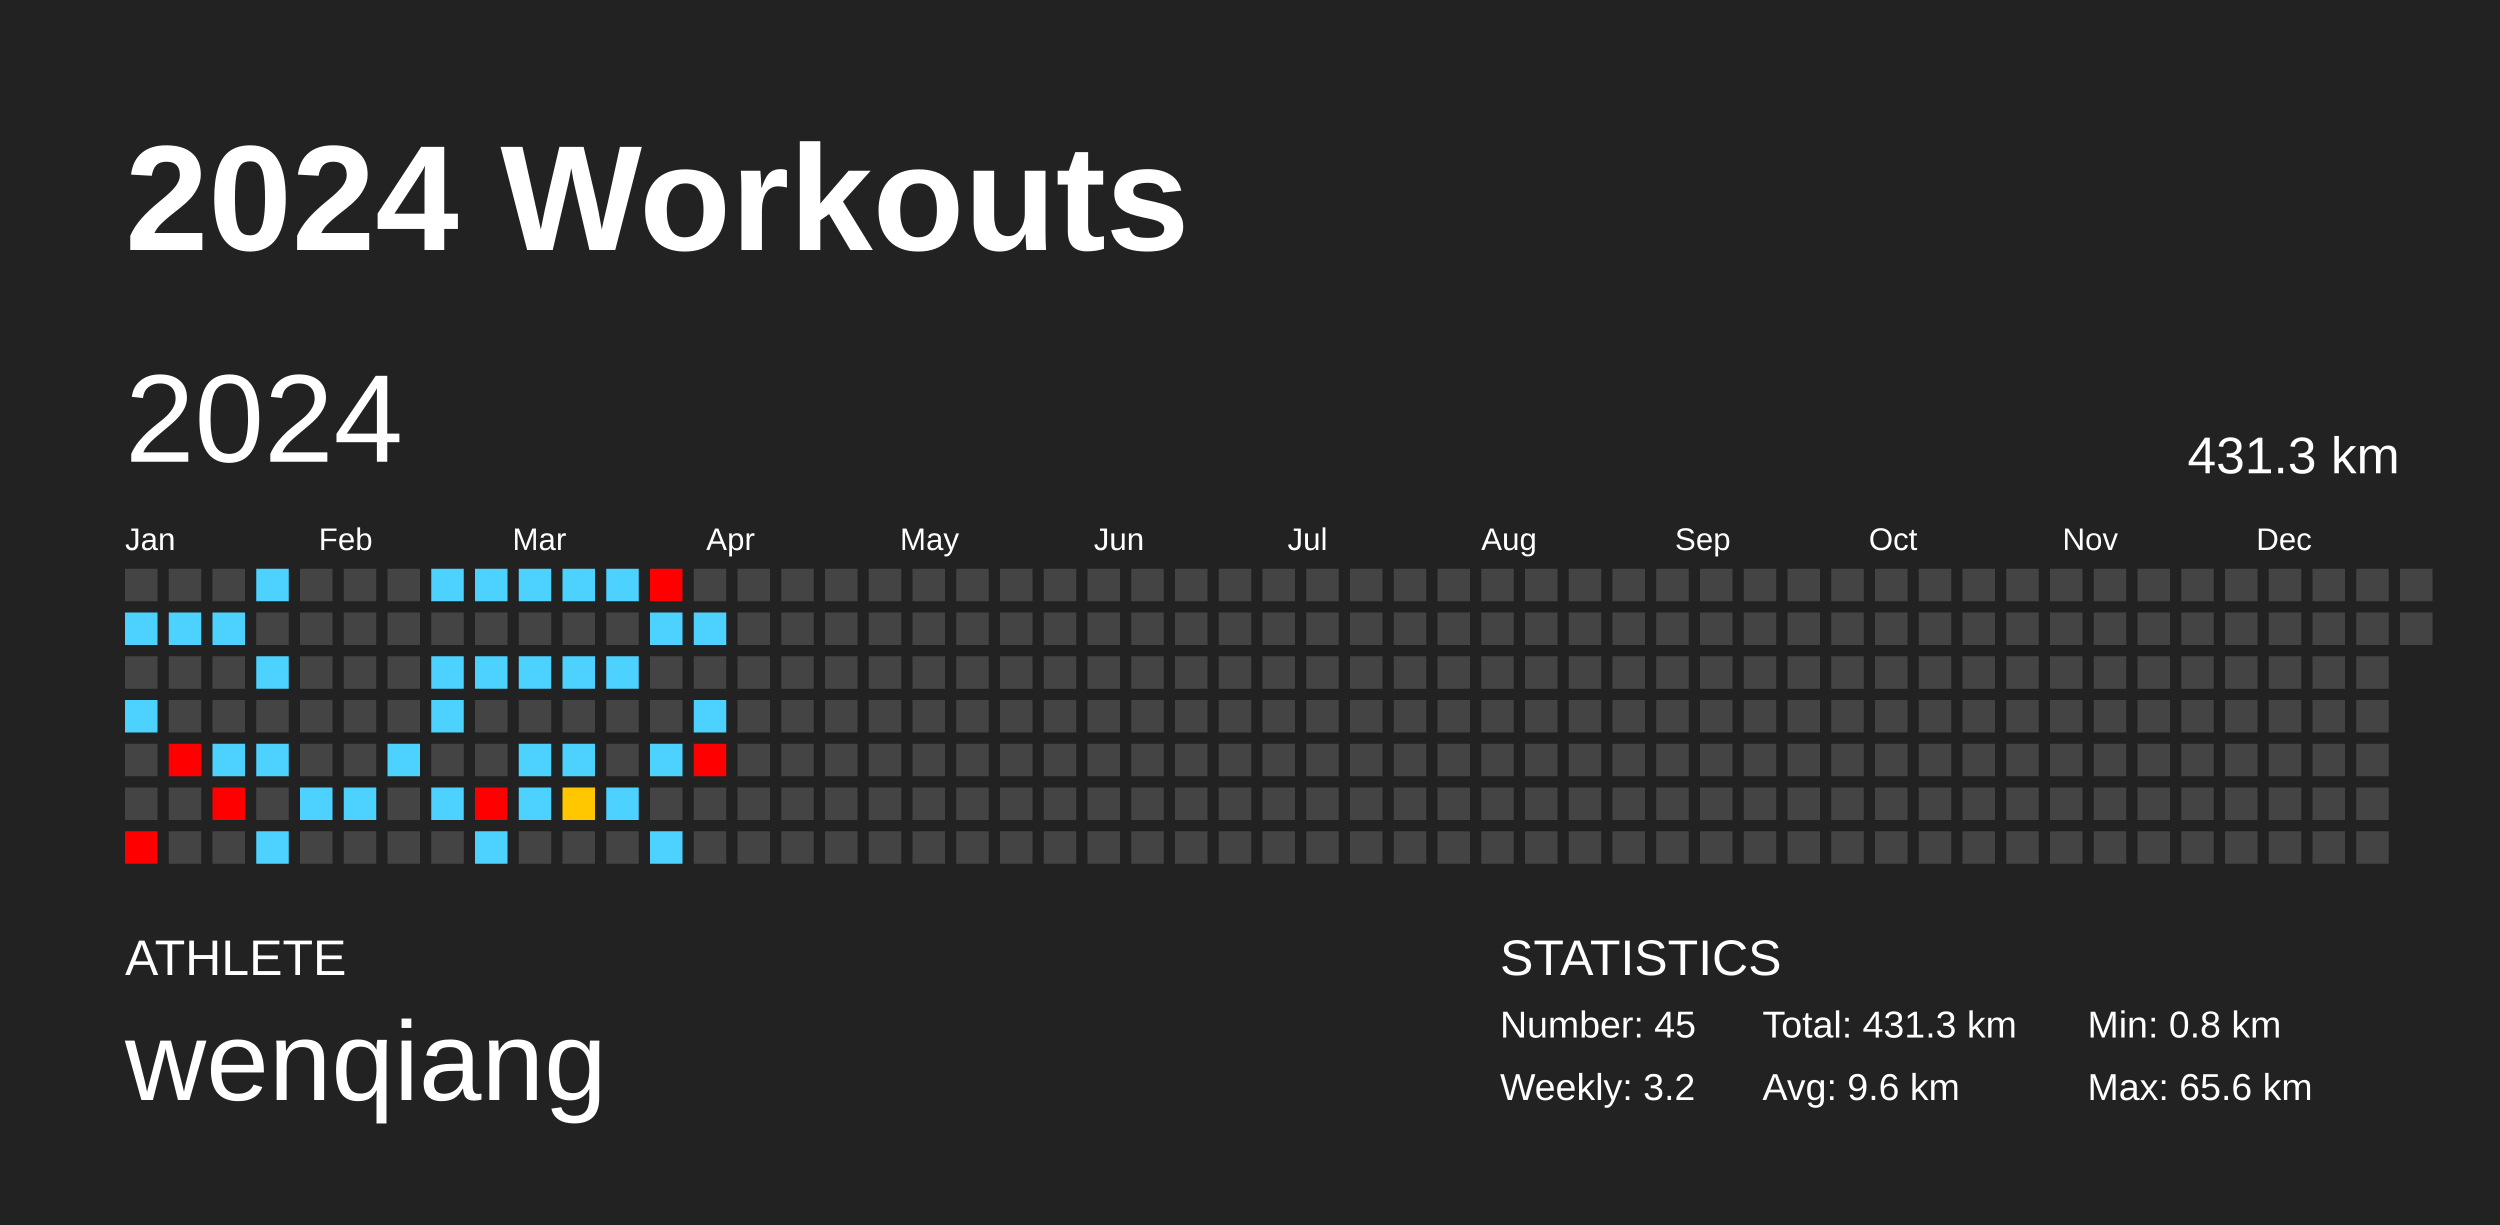
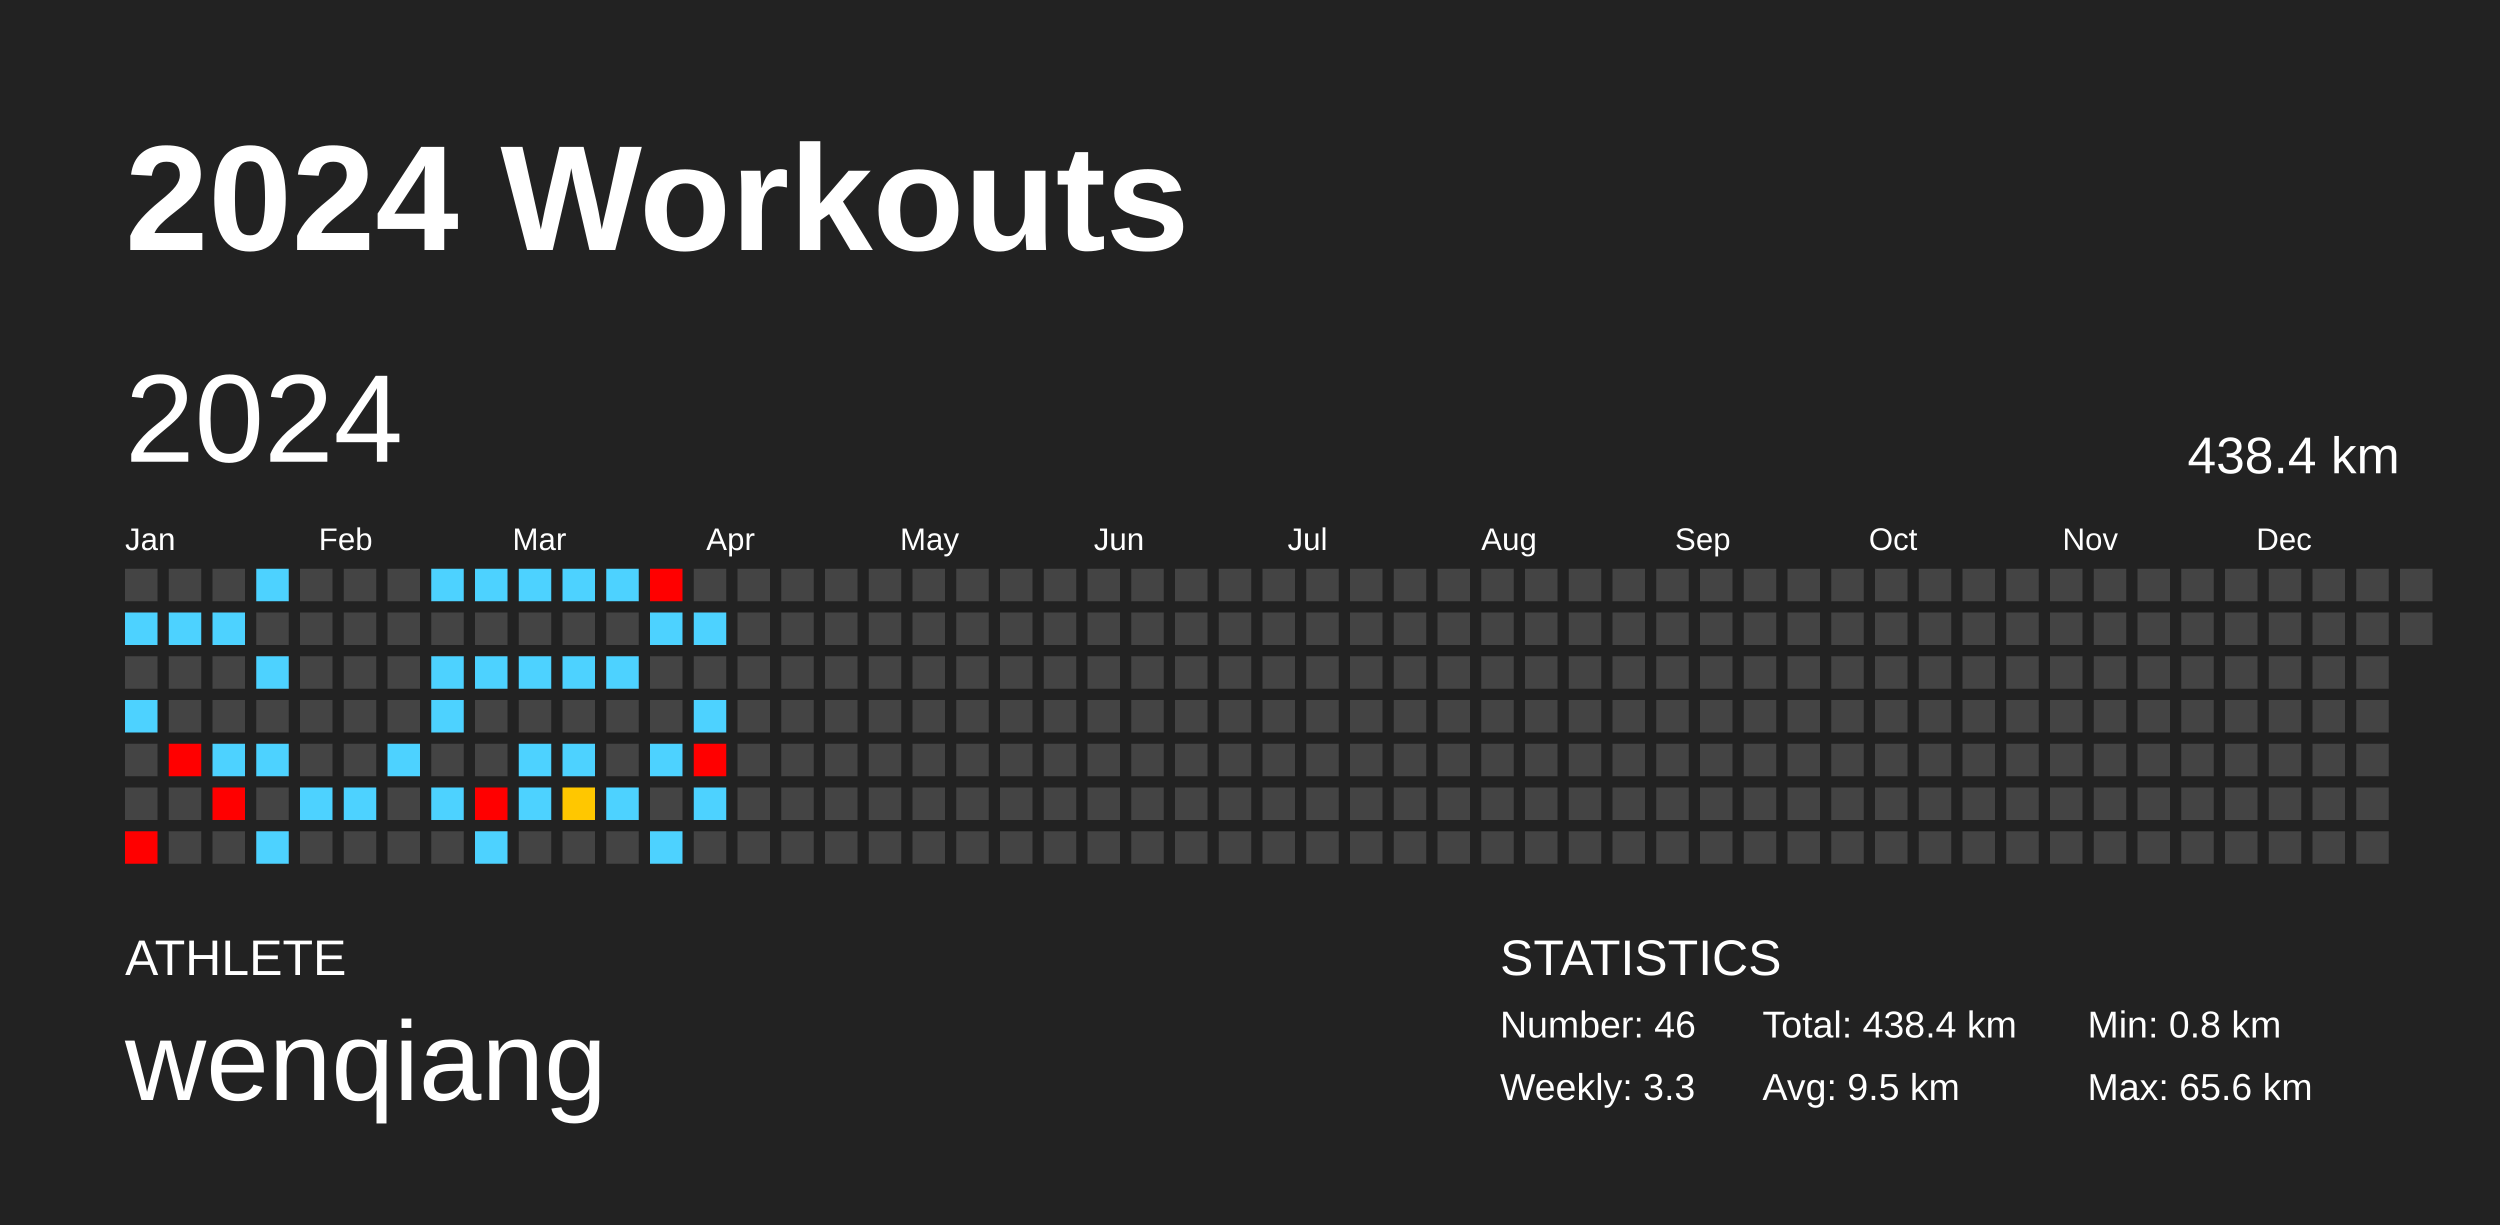
<svg xmlns="http://www.w3.org/2000/svg" baseProfile="full" height="98mm" version="1.1" viewBox="0,0,200,98" width="200mm">
  <defs />
  <rect fill="#222222" height="98" width="200" x="0" y="0" />
  <text fill="#FFFFFF" style="font-size:12px; font-family:Arial; font-weight:bold;" x="10" y="20">2024 Workouts</text>
  <text fill="#FFFFFF" style="font-size:4px; font-family:Arial" x="10" y="78">ATHLETE</text>
  <text fill="#FFFFFF" style="font-size:9px; font-family:Arial" x="10" y="88">wenqiang</text>
  <text fill="#FFFFFF" style="font-size:4px; font-family:Arial" x="120" y="78">STATISTICS</text>
-   <text fill="#FFFFFF" style="font-size:3px; font-family:Arial" x="120" y="83">Number: 45</text>
-   <text fill="#FFFFFF" style="font-size:3px; font-family:Arial" x="120" y="88">Weekly: 3.2</text>
-   <text fill="#FFFFFF" style="font-size:3px; font-family:Arial" x="141" y="83">Total: 431.3 km</text>
-   <text fill="#FFFFFF" style="font-size:3px; font-family:Arial" x="141" y="88">Avg: 9.6 km</text>
+   <text fill="#FFFFFF" style="font-size:3px; font-family:Arial" x="120" y="83">Number: 46</text>
+   <text fill="#FFFFFF" style="font-size:3px; font-family:Arial" x="120" y="88">Weekly: 3.3</text>
+   <text fill="#FFFFFF" style="font-size:3px; font-family:Arial" x="141" y="83">Total: 438.4 km</text>
+   <text fill="#FFFFFF" style="font-size:3px; font-family:Arial" x="141" y="88">Avg: 9.5 km</text>
  <text fill="#FFFFFF" style="font-size:3px; font-family:Arial" x="167" y="83">Min: 0.8 km</text>
  <text fill="#FFFFFF" style="font-size:3px; font-family:Arial" x="167" y="88">Max: 65.6 km</text>
  <text dominant-baseline="hanging" fill="#FFFFFF" style="font-size:10.0px; font-family:Arial;" x="10" y="30">2024</text>
-   <text dominant-baseline="hanging" fill="#FFFFFF" style="font-size:4.125px; font-family:Arial;" x="175" y="35">431.3 km</text>
+   <text dominant-baseline="hanging" fill="#FFFFFF" style="font-size:4.125px; font-family:Arial;" x="175" y="35">438.4 km</text>
  <text fill="#FFFFFF" style="font-size:2.5px; font-family:Arial" x="10.0" y="44">Jan</text>
  <text fill="#FFFFFF" style="font-size:2.5px; font-family:Arial" x="25.5" y="44">Feb</text>
  <text fill="#FFFFFF" style="font-size:2.5px; font-family:Arial" x="41.0" y="44">Mar</text>
  <text fill="#FFFFFF" style="font-size:2.5px; font-family:Arial" x="56.5" y="44">Apr</text>
  <text fill="#FFFFFF" style="font-size:2.5px; font-family:Arial" x="72.0" y="44">May</text>
  <text fill="#FFFFFF" style="font-size:2.5px; font-family:Arial" x="87.5" y="44">Jun</text>
  <text fill="#FFFFFF" style="font-size:2.5px; font-family:Arial" x="103.0" y="44">Jul</text>
  <text fill="#FFFFFF" style="font-size:2.5px; font-family:Arial" x="118.5" y="44">Aug</text>
  <text fill="#FFFFFF" style="font-size:2.5px; font-family:Arial" x="134.0" y="44">Sep</text>
  <text fill="#FFFFFF" style="font-size:2.5px; font-family:Arial" x="149.5" y="44">Oct</text>
  <text fill="#FFFFFF" style="font-size:2.5px; font-family:Arial" x="165.0" y="44">Nov</text>
  <text fill="#FFFFFF" style="font-size:2.5px; font-family:Arial" x="180.5" y="44">Dec</text>
  <rect fill="#444444" height="2.6" width="2.6" x="10.0" y="45.5" />
  <rect fill="#4dd2ff" height="2.6" width="2.6" x="10.0" y="49.0" />
  <rect fill="#444444" height="2.6" width="2.6" x="10.0" y="52.5" />
  <rect fill="#4dd2ff" height="2.6" width="2.6" x="10.0" y="56.0" />
  <rect fill="#444444" height="2.6" width="2.6" x="10.0" y="59.5" />
  <rect fill="#444444" height="2.6" width="2.6" x="10.0" y="63.0" />
  <rect fill="red" height="2.6" width="2.6" x="10.0" y="66.5" />
  <rect fill="#444444" height="2.6" width="2.6" x="13.5" y="45.5" />
  <rect fill="#4dd2ff" height="2.6" width="2.6" x="13.5" y="49.0" />
  <rect fill="#444444" height="2.6" width="2.6" x="13.5" y="52.5" />
  <rect fill="#444444" height="2.6" width="2.6" x="13.5" y="56.0" />
  <rect fill="red" height="2.6" width="2.6" x="13.5" y="59.5" />
  <rect fill="#444444" height="2.6" width="2.6" x="13.5" y="63.0" />
  <rect fill="#444444" height="2.6" width="2.6" x="13.5" y="66.5" />
  <rect fill="#444444" height="2.6" width="2.6" x="17.0" y="45.5" />
  <rect fill="#4dd2ff" height="2.6" width="2.6" x="17.0" y="49.0" />
  <rect fill="#444444" height="2.6" width="2.6" x="17.0" y="52.5" />
  <rect fill="#444444" height="2.6" width="2.6" x="17.0" y="56.0" />
  <rect fill="#4dd2ff" height="2.6" width="2.6" x="17.0" y="59.5" />
  <rect fill="red" height="2.6" width="2.6" x="17.0" y="63.0" />
  <rect fill="#444444" height="2.6" width="2.6" x="17.0" y="66.5" />
  <rect fill="#4dd2ff" height="2.6" width="2.6" x="20.5" y="45.5" />
  <rect fill="#444444" height="2.6" width="2.6" x="20.5" y="49.0" />
  <rect fill="#4dd2ff" height="2.6" width="2.6" x="20.5" y="52.5" />
  <rect fill="#444444" height="2.6" width="2.6" x="20.5" y="56.0" />
  <rect fill="#4dd2ff" height="2.6" width="2.6" x="20.5" y="59.5" />
  <rect fill="#444444" height="2.6" width="2.6" x="20.5" y="63.0" />
  <rect fill="#4dd2ff" height="2.6" width="2.6" x="20.5" y="66.5" />
  <rect fill="#444444" height="2.6" width="2.6" x="24.0" y="45.5" />
  <rect fill="#444444" height="2.6" width="2.6" x="24.0" y="49.0" />
  <rect fill="#444444" height="2.6" width="2.6" x="24.0" y="52.5" />
  <rect fill="#444444" height="2.6" width="2.6" x="24.0" y="56.0" />
  <rect fill="#444444" height="2.6" width="2.6" x="24.0" y="59.5" />
  <rect fill="#4dd2ff" height="2.6" width="2.6" x="24.0" y="63.0" />
  <rect fill="#444444" height="2.6" width="2.6" x="24.0" y="66.5" />
  <rect fill="#444444" height="2.6" width="2.6" x="27.5" y="45.5" />
  <rect fill="#444444" height="2.6" width="2.6" x="27.5" y="49.0" />
  <rect fill="#444444" height="2.6" width="2.6" x="27.5" y="52.5" />
  <rect fill="#444444" height="2.6" width="2.6" x="27.5" y="56.0" />
  <rect fill="#444444" height="2.6" width="2.6" x="27.5" y="59.5" />
  <rect fill="#4dd2ff" height="2.6" width="2.6" x="27.5" y="63.0" />
  <rect fill="#444444" height="2.6" width="2.6" x="27.5" y="66.5" />
  <rect fill="#444444" height="2.6" width="2.6" x="31.0" y="45.5" />
  <rect fill="#444444" height="2.6" width="2.6" x="31.0" y="49.0" />
  <rect fill="#444444" height="2.6" width="2.6" x="31.0" y="52.5" />
  <rect fill="#444444" height="2.6" width="2.6" x="31.0" y="56.0" />
  <rect fill="#4dd2ff" height="2.6" width="2.6" x="31.0" y="59.5" />
  <rect fill="#444444" height="2.6" width="2.6" x="31.0" y="63.0" />
  <rect fill="#444444" height="2.6" width="2.6" x="31.0" y="66.5" />
  <rect fill="#4dd2ff" height="2.6" width="2.6" x="34.5" y="45.5" />
  <rect fill="#444444" height="2.6" width="2.6" x="34.5" y="49.0" />
  <rect fill="#4dd2ff" height="2.6" width="2.6" x="34.5" y="52.5" />
  <rect fill="#4dd2ff" height="2.6" width="2.6" x="34.5" y="56.0" />
  <rect fill="#444444" height="2.6" width="2.6" x="34.5" y="59.5" />
  <rect fill="#4dd2ff" height="2.6" width="2.6" x="34.5" y="63.0" />
  <rect fill="#444444" height="2.6" width="2.6" x="34.5" y="66.5" />
  <rect fill="#4dd2ff" height="2.6" width="2.6" x="38.0" y="45.5" />
  <rect fill="#444444" height="2.6" width="2.6" x="38.0" y="49.0" />
  <rect fill="#4dd2ff" height="2.6" width="2.6" x="38.0" y="52.5" />
  <rect fill="#444444" height="2.6" width="2.6" x="38.0" y="56.0" />
  <rect fill="#444444" height="2.6" width="2.6" x="38.0" y="59.5" />
  <rect fill="red" height="2.6" width="2.6" x="38.0" y="63.0" />
  <rect fill="#4dd2ff" height="2.6" width="2.6" x="38.0" y="66.5" />
  <rect fill="#4dd2ff" height="2.6" width="2.6" x="41.5" y="45.5" />
  <rect fill="#444444" height="2.6" width="2.6" x="41.5" y="49.0" />
  <rect fill="#4dd2ff" height="2.6" width="2.6" x="41.5" y="52.5" />
  <rect fill="#444444" height="2.6" width="2.6" x="41.5" y="56.0" />
  <rect fill="#4dd2ff" height="2.6" width="2.6" x="41.5" y="59.5" />
  <rect fill="#4dd2ff" height="2.6" width="2.6" x="41.5" y="63.0" />
  <rect fill="#444444" height="2.6" width="2.6" x="41.5" y="66.5" />
  <rect fill="#4dd2ff" height="2.6" width="2.6" x="45.0" y="45.5" />
  <rect fill="#444444" height="2.6" width="2.6" x="45.0" y="49.0" />
  <rect fill="#4dd2ff" height="2.6" width="2.6" x="45.0" y="52.5" />
  <rect fill="#444444" height="2.6" width="2.6" x="45.0" y="56.0" />
  <rect fill="#4dd2ff" height="2.6" width="2.6" x="45.0" y="59.5" />
  <rect fill="#ffc700" height="2.6" width="2.6" x="45.0" y="63.0" />
  <rect fill="#444444" height="2.6" width="2.6" x="45.0" y="66.5" />
  <rect fill="#4dd2ff" height="2.6" width="2.6" x="48.5" y="45.5" />
  <rect fill="#444444" height="2.6" width="2.6" x="48.5" y="49.0" />
  <rect fill="#4dd2ff" height="2.6" width="2.6" x="48.5" y="52.5" />
  <rect fill="#444444" height="2.6" width="2.6" x="48.5" y="56.0" />
  <rect fill="#444444" height="2.6" width="2.6" x="48.5" y="59.5" />
  <rect fill="#4dd2ff" height="2.6" width="2.6" x="48.5" y="63.0" />
  <rect fill="#444444" height="2.6" width="2.6" x="48.5" y="66.5" />
  <rect fill="red" height="2.6" width="2.6" x="52.0" y="45.5" />
  <rect fill="#4dd2ff" height="2.6" width="2.6" x="52.0" y="49.0" />
  <rect fill="#444444" height="2.6" width="2.6" x="52.0" y="52.5" />
  <rect fill="#444444" height="2.6" width="2.6" x="52.0" y="56.0" />
  <rect fill="#4dd2ff" height="2.6" width="2.6" x="52.0" y="59.5" />
  <rect fill="#444444" height="2.6" width="2.6" x="52.0" y="63.0" />
  <rect fill="#4dd2ff" height="2.6" width="2.6" x="52.0" y="66.5" />
  <rect fill="#444444" height="2.6" width="2.6" x="55.5" y="45.5" />
  <rect fill="#4dd2ff" height="2.6" width="2.6" x="55.5" y="49.0" />
  <rect fill="#444444" height="2.6" width="2.6" x="55.5" y="52.5" />
  <rect fill="#4dd2ff" height="2.6" width="2.6" x="55.5" y="56.0" />
  <rect fill="red" height="2.6" width="2.6" x="55.5" y="59.5" />
-   <rect fill="#444444" height="2.6" width="2.6" x="55.5" y="63.0" />
+   <rect fill="#4dd2ff" height="2.6" width="2.6" x="55.5" y="63.0" />
  <rect fill="#444444" height="2.6" width="2.6" x="55.5" y="66.5" />
  <rect fill="#444444" height="2.6" width="2.6" x="59.0" y="45.5" />
  <rect fill="#444444" height="2.6" width="2.6" x="59.0" y="49.0" />
  <rect fill="#444444" height="2.6" width="2.6" x="59.0" y="52.5" />
  <rect fill="#444444" height="2.6" width="2.6" x="59.0" y="56.0" />
  <rect fill="#444444" height="2.6" width="2.6" x="59.0" y="59.5" />
  <rect fill="#444444" height="2.6" width="2.6" x="59.0" y="63.0" />
  <rect fill="#444444" height="2.6" width="2.6" x="59.0" y="66.5" />
  <rect fill="#444444" height="2.6" width="2.6" x="62.5" y="45.5" />
  <rect fill="#444444" height="2.6" width="2.6" x="62.5" y="49.0" />
  <rect fill="#444444" height="2.6" width="2.6" x="62.5" y="52.5" />
  <rect fill="#444444" height="2.6" width="2.6" x="62.5" y="56.0" />
  <rect fill="#444444" height="2.6" width="2.6" x="62.5" y="59.5" />
  <rect fill="#444444" height="2.6" width="2.6" x="62.5" y="63.0" />
  <rect fill="#444444" height="2.6" width="2.6" x="62.5" y="66.5" />
  <rect fill="#444444" height="2.6" width="2.6" x="66.0" y="45.5" />
  <rect fill="#444444" height="2.6" width="2.6" x="66.0" y="49.0" />
  <rect fill="#444444" height="2.6" width="2.6" x="66.0" y="52.5" />
  <rect fill="#444444" height="2.6" width="2.6" x="66.0" y="56.0" />
  <rect fill="#444444" height="2.6" width="2.6" x="66.0" y="59.5" />
  <rect fill="#444444" height="2.6" width="2.6" x="66.0" y="63.0" />
  <rect fill="#444444" height="2.6" width="2.6" x="66.0" y="66.5" />
  <rect fill="#444444" height="2.6" width="2.6" x="69.5" y="45.5" />
  <rect fill="#444444" height="2.6" width="2.6" x="69.5" y="49.0" />
  <rect fill="#444444" height="2.6" width="2.6" x="69.5" y="52.5" />
  <rect fill="#444444" height="2.6" width="2.6" x="69.5" y="56.0" />
  <rect fill="#444444" height="2.6" width="2.6" x="69.5" y="59.5" />
  <rect fill="#444444" height="2.6" width="2.6" x="69.5" y="63.0" />
  <rect fill="#444444" height="2.6" width="2.6" x="69.5" y="66.5" />
  <rect fill="#444444" height="2.6" width="2.6" x="73.0" y="45.5" />
  <rect fill="#444444" height="2.6" width="2.6" x="73.0" y="49.0" />
  <rect fill="#444444" height="2.6" width="2.6" x="73.0" y="52.5" />
  <rect fill="#444444" height="2.6" width="2.6" x="73.0" y="56.0" />
  <rect fill="#444444" height="2.6" width="2.6" x="73.0" y="59.5" />
  <rect fill="#444444" height="2.6" width="2.6" x="73.0" y="63.0" />
  <rect fill="#444444" height="2.6" width="2.6" x="73.0" y="66.5" />
  <rect fill="#444444" height="2.6" width="2.6" x="76.5" y="45.5" />
  <rect fill="#444444" height="2.6" width="2.6" x="76.5" y="49.0" />
  <rect fill="#444444" height="2.6" width="2.6" x="76.5" y="52.5" />
  <rect fill="#444444" height="2.6" width="2.6" x="76.5" y="56.0" />
  <rect fill="#444444" height="2.6" width="2.6" x="76.5" y="59.5" />
  <rect fill="#444444" height="2.6" width="2.6" x="76.5" y="63.0" />
  <rect fill="#444444" height="2.6" width="2.6" x="76.5" y="66.5" />
  <rect fill="#444444" height="2.6" width="2.6" x="80.0" y="45.5" />
  <rect fill="#444444" height="2.6" width="2.6" x="80.0" y="49.0" />
  <rect fill="#444444" height="2.6" width="2.6" x="80.0" y="52.5" />
  <rect fill="#444444" height="2.6" width="2.6" x="80.0" y="56.0" />
  <rect fill="#444444" height="2.6" width="2.6" x="80.0" y="59.5" />
  <rect fill="#444444" height="2.6" width="2.6" x="80.0" y="63.0" />
  <rect fill="#444444" height="2.6" width="2.6" x="80.0" y="66.5" />
  <rect fill="#444444" height="2.6" width="2.6" x="83.5" y="45.5" />
  <rect fill="#444444" height="2.6" width="2.6" x="83.5" y="49.0" />
  <rect fill="#444444" height="2.6" width="2.6" x="83.5" y="52.5" />
  <rect fill="#444444" height="2.6" width="2.6" x="83.5" y="56.0" />
  <rect fill="#444444" height="2.6" width="2.6" x="83.5" y="59.5" />
  <rect fill="#444444" height="2.6" width="2.6" x="83.5" y="63.0" />
  <rect fill="#444444" height="2.6" width="2.6" x="83.5" y="66.5" />
  <rect fill="#444444" height="2.6" width="2.6" x="87.0" y="45.5" />
  <rect fill="#444444" height="2.6" width="2.6" x="87.0" y="49.0" />
  <rect fill="#444444" height="2.6" width="2.6" x="87.0" y="52.5" />
  <rect fill="#444444" height="2.6" width="2.6" x="87.0" y="56.0" />
  <rect fill="#444444" height="2.6" width="2.6" x="87.0" y="59.5" />
  <rect fill="#444444" height="2.6" width="2.6" x="87.0" y="63.0" />
  <rect fill="#444444" height="2.6" width="2.6" x="87.0" y="66.5" />
  <rect fill="#444444" height="2.6" width="2.6" x="90.5" y="45.5" />
  <rect fill="#444444" height="2.6" width="2.6" x="90.5" y="49.0" />
  <rect fill="#444444" height="2.6" width="2.6" x="90.5" y="52.5" />
  <rect fill="#444444" height="2.6" width="2.6" x="90.5" y="56.0" />
  <rect fill="#444444" height="2.6" width="2.6" x="90.5" y="59.5" />
  <rect fill="#444444" height="2.6" width="2.6" x="90.5" y="63.0" />
  <rect fill="#444444" height="2.6" width="2.6" x="90.5" y="66.5" />
  <rect fill="#444444" height="2.6" width="2.6" x="94.0" y="45.5" />
  <rect fill="#444444" height="2.6" width="2.6" x="94.0" y="49.0" />
  <rect fill="#444444" height="2.6" width="2.6" x="94.0" y="52.5" />
  <rect fill="#444444" height="2.6" width="2.6" x="94.0" y="56.0" />
  <rect fill="#444444" height="2.6" width="2.6" x="94.0" y="59.5" />
  <rect fill="#444444" height="2.6" width="2.6" x="94.0" y="63.0" />
  <rect fill="#444444" height="2.6" width="2.6" x="94.0" y="66.5" />
  <rect fill="#444444" height="2.6" width="2.6" x="97.5" y="45.5" />
  <rect fill="#444444" height="2.6" width="2.6" x="97.5" y="49.0" />
  <rect fill="#444444" height="2.6" width="2.6" x="97.5" y="52.5" />
  <rect fill="#444444" height="2.6" width="2.6" x="97.5" y="56.0" />
  <rect fill="#444444" height="2.6" width="2.6" x="97.5" y="59.5" />
  <rect fill="#444444" height="2.6" width="2.6" x="97.5" y="63.0" />
  <rect fill="#444444" height="2.6" width="2.6" x="97.5" y="66.5" />
  <rect fill="#444444" height="2.6" width="2.6" x="101.0" y="45.5" />
  <rect fill="#444444" height="2.6" width="2.6" x="101.0" y="49.0" />
  <rect fill="#444444" height="2.6" width="2.6" x="101.0" y="52.5" />
  <rect fill="#444444" height="2.6" width="2.6" x="101.0" y="56.0" />
  <rect fill="#444444" height="2.6" width="2.6" x="101.0" y="59.5" />
  <rect fill="#444444" height="2.6" width="2.6" x="101.0" y="63.0" />
  <rect fill="#444444" height="2.6" width="2.6" x="101.0" y="66.5" />
  <rect fill="#444444" height="2.6" width="2.6" x="104.5" y="45.5" />
  <rect fill="#444444" height="2.6" width="2.6" x="104.5" y="49.0" />
  <rect fill="#444444" height="2.6" width="2.6" x="104.5" y="52.5" />
  <rect fill="#444444" height="2.6" width="2.6" x="104.5" y="56.0" />
  <rect fill="#444444" height="2.6" width="2.6" x="104.5" y="59.5" />
  <rect fill="#444444" height="2.6" width="2.6" x="104.5" y="63.0" />
  <rect fill="#444444" height="2.6" width="2.6" x="104.5" y="66.5" />
  <rect fill="#444444" height="2.6" width="2.6" x="108.0" y="45.5" />
  <rect fill="#444444" height="2.6" width="2.6" x="108.0" y="49.0" />
  <rect fill="#444444" height="2.6" width="2.6" x="108.0" y="52.5" />
  <rect fill="#444444" height="2.6" width="2.6" x="108.0" y="56.0" />
  <rect fill="#444444" height="2.6" width="2.6" x="108.0" y="59.5" />
  <rect fill="#444444" height="2.6" width="2.6" x="108.0" y="63.0" />
  <rect fill="#444444" height="2.6" width="2.6" x="108.0" y="66.5" />
  <rect fill="#444444" height="2.6" width="2.6" x="111.5" y="45.5" />
  <rect fill="#444444" height="2.6" width="2.6" x="111.5" y="49.0" />
  <rect fill="#444444" height="2.6" width="2.6" x="111.5" y="52.5" />
  <rect fill="#444444" height="2.6" width="2.6" x="111.5" y="56.0" />
  <rect fill="#444444" height="2.6" width="2.6" x="111.5" y="59.5" />
  <rect fill="#444444" height="2.6" width="2.6" x="111.5" y="63.0" />
  <rect fill="#444444" height="2.6" width="2.6" x="111.5" y="66.5" />
  <rect fill="#444444" height="2.6" width="2.6" x="115.0" y="45.5" />
  <rect fill="#444444" height="2.6" width="2.6" x="115.0" y="49.0" />
  <rect fill="#444444" height="2.6" width="2.6" x="115.0" y="52.5" />
  <rect fill="#444444" height="2.6" width="2.6" x="115.0" y="56.0" />
  <rect fill="#444444" height="2.6" width="2.6" x="115.0" y="59.5" />
  <rect fill="#444444" height="2.6" width="2.6" x="115.0" y="63.0" />
  <rect fill="#444444" height="2.6" width="2.6" x="115.0" y="66.5" />
  <rect fill="#444444" height="2.6" width="2.6" x="118.5" y="45.5" />
  <rect fill="#444444" height="2.6" width="2.6" x="118.5" y="49.0" />
  <rect fill="#444444" height="2.6" width="2.6" x="118.5" y="52.5" />
  <rect fill="#444444" height="2.6" width="2.6" x="118.5" y="56.0" />
  <rect fill="#444444" height="2.6" width="2.6" x="118.5" y="59.5" />
  <rect fill="#444444" height="2.6" width="2.6" x="118.5" y="63.0" />
  <rect fill="#444444" height="2.6" width="2.6" x="118.5" y="66.5" />
  <rect fill="#444444" height="2.6" width="2.6" x="122.0" y="45.5" />
  <rect fill="#444444" height="2.6" width="2.6" x="122.0" y="49.0" />
  <rect fill="#444444" height="2.6" width="2.6" x="122.0" y="52.5" />
  <rect fill="#444444" height="2.6" width="2.6" x="122.0" y="56.0" />
  <rect fill="#444444" height="2.6" width="2.6" x="122.0" y="59.5" />
  <rect fill="#444444" height="2.6" width="2.6" x="122.0" y="63.0" />
  <rect fill="#444444" height="2.6" width="2.6" x="122.0" y="66.5" />
  <rect fill="#444444" height="2.6" width="2.6" x="125.5" y="45.5" />
  <rect fill="#444444" height="2.6" width="2.6" x="125.5" y="49.0" />
  <rect fill="#444444" height="2.6" width="2.6" x="125.5" y="52.5" />
  <rect fill="#444444" height="2.6" width="2.6" x="125.5" y="56.0" />
  <rect fill="#444444" height="2.6" width="2.6" x="125.5" y="59.5" />
  <rect fill="#444444" height="2.6" width="2.6" x="125.5" y="63.0" />
  <rect fill="#444444" height="2.6" width="2.6" x="125.5" y="66.5" />
  <rect fill="#444444" height="2.6" width="2.6" x="129.0" y="45.5" />
  <rect fill="#444444" height="2.6" width="2.6" x="129.0" y="49.0" />
  <rect fill="#444444" height="2.6" width="2.6" x="129.0" y="52.5" />
  <rect fill="#444444" height="2.6" width="2.6" x="129.0" y="56.0" />
  <rect fill="#444444" height="2.6" width="2.6" x="129.0" y="59.5" />
  <rect fill="#444444" height="2.6" width="2.6" x="129.0" y="63.0" />
  <rect fill="#444444" height="2.6" width="2.6" x="129.0" y="66.5" />
  <rect fill="#444444" height="2.6" width="2.6" x="132.5" y="45.5" />
  <rect fill="#444444" height="2.6" width="2.6" x="132.5" y="49.0" />
  <rect fill="#444444" height="2.6" width="2.6" x="132.5" y="52.5" />
  <rect fill="#444444" height="2.6" width="2.6" x="132.5" y="56.0" />
  <rect fill="#444444" height="2.6" width="2.6" x="132.5" y="59.5" />
  <rect fill="#444444" height="2.6" width="2.6" x="132.5" y="63.0" />
  <rect fill="#444444" height="2.6" width="2.6" x="132.5" y="66.5" />
  <rect fill="#444444" height="2.6" width="2.6" x="136.0" y="45.5" />
  <rect fill="#444444" height="2.6" width="2.6" x="136.0" y="49.0" />
  <rect fill="#444444" height="2.6" width="2.6" x="136.0" y="52.5" />
  <rect fill="#444444" height="2.6" width="2.6" x="136.0" y="56.0" />
  <rect fill="#444444" height="2.6" width="2.6" x="136.0" y="59.5" />
  <rect fill="#444444" height="2.6" width="2.6" x="136.0" y="63.0" />
  <rect fill="#444444" height="2.6" width="2.6" x="136.0" y="66.5" />
  <rect fill="#444444" height="2.6" width="2.6" x="139.5" y="45.5" />
  <rect fill="#444444" height="2.6" width="2.6" x="139.5" y="49.0" />
  <rect fill="#444444" height="2.6" width="2.6" x="139.5" y="52.5" />
  <rect fill="#444444" height="2.6" width="2.6" x="139.5" y="56.0" />
  <rect fill="#444444" height="2.6" width="2.6" x="139.5" y="59.5" />
  <rect fill="#444444" height="2.6" width="2.6" x="139.5" y="63.0" />
  <rect fill="#444444" height="2.6" width="2.6" x="139.5" y="66.5" />
  <rect fill="#444444" height="2.6" width="2.6" x="143.0" y="45.5" />
  <rect fill="#444444" height="2.6" width="2.6" x="143.0" y="49.0" />
  <rect fill="#444444" height="2.6" width="2.6" x="143.0" y="52.5" />
  <rect fill="#444444" height="2.6" width="2.6" x="143.0" y="56.0" />
  <rect fill="#444444" height="2.6" width="2.6" x="143.0" y="59.5" />
  <rect fill="#444444" height="2.6" width="2.6" x="143.0" y="63.0" />
  <rect fill="#444444" height="2.6" width="2.6" x="143.0" y="66.5" />
  <rect fill="#444444" height="2.6" width="2.6" x="146.5" y="45.5" />
  <rect fill="#444444" height="2.6" width="2.6" x="146.5" y="49.0" />
  <rect fill="#444444" height="2.6" width="2.6" x="146.5" y="52.5" />
  <rect fill="#444444" height="2.6" width="2.6" x="146.5" y="56.0" />
  <rect fill="#444444" height="2.6" width="2.6" x="146.5" y="59.5" />
  <rect fill="#444444" height="2.6" width="2.6" x="146.5" y="63.0" />
  <rect fill="#444444" height="2.6" width="2.6" x="146.5" y="66.5" />
  <rect fill="#444444" height="2.6" width="2.6" x="150.0" y="45.5" />
  <rect fill="#444444" height="2.6" width="2.6" x="150.0" y="49.0" />
  <rect fill="#444444" height="2.6" width="2.6" x="150.0" y="52.5" />
  <rect fill="#444444" height="2.6" width="2.6" x="150.0" y="56.0" />
  <rect fill="#444444" height="2.6" width="2.6" x="150.0" y="59.5" />
  <rect fill="#444444" height="2.6" width="2.6" x="150.0" y="63.0" />
  <rect fill="#444444" height="2.6" width="2.6" x="150.0" y="66.5" />
  <rect fill="#444444" height="2.6" width="2.6" x="153.5" y="45.5" />
  <rect fill="#444444" height="2.6" width="2.6" x="153.5" y="49.0" />
  <rect fill="#444444" height="2.6" width="2.6" x="153.5" y="52.5" />
  <rect fill="#444444" height="2.6" width="2.6" x="153.5" y="56.0" />
  <rect fill="#444444" height="2.6" width="2.6" x="153.5" y="59.5" />
  <rect fill="#444444" height="2.6" width="2.6" x="153.5" y="63.0" />
  <rect fill="#444444" height="2.6" width="2.6" x="153.5" y="66.5" />
  <rect fill="#444444" height="2.6" width="2.6" x="157.0" y="45.5" />
  <rect fill="#444444" height="2.6" width="2.6" x="157.0" y="49.0" />
  <rect fill="#444444" height="2.6" width="2.6" x="157.0" y="52.5" />
  <rect fill="#444444" height="2.6" width="2.6" x="157.0" y="56.0" />
  <rect fill="#444444" height="2.6" width="2.6" x="157.0" y="59.5" />
  <rect fill="#444444" height="2.6" width="2.6" x="157.0" y="63.0" />
  <rect fill="#444444" height="2.6" width="2.6" x="157.0" y="66.5" />
  <rect fill="#444444" height="2.6" width="2.6" x="160.5" y="45.5" />
  <rect fill="#444444" height="2.6" width="2.6" x="160.5" y="49.0" />
  <rect fill="#444444" height="2.6" width="2.6" x="160.5" y="52.5" />
  <rect fill="#444444" height="2.6" width="2.6" x="160.5" y="56.0" />
  <rect fill="#444444" height="2.6" width="2.6" x="160.5" y="59.5" />
  <rect fill="#444444" height="2.6" width="2.6" x="160.5" y="63.0" />
  <rect fill="#444444" height="2.6" width="2.6" x="160.5" y="66.5" />
  <rect fill="#444444" height="2.6" width="2.6" x="164.0" y="45.5" />
  <rect fill="#444444" height="2.6" width="2.6" x="164.0" y="49.0" />
  <rect fill="#444444" height="2.6" width="2.6" x="164.0" y="52.5" />
  <rect fill="#444444" height="2.6" width="2.6" x="164.0" y="56.0" />
  <rect fill="#444444" height="2.6" width="2.6" x="164.0" y="59.5" />
  <rect fill="#444444" height="2.6" width="2.6" x="164.0" y="63.0" />
  <rect fill="#444444" height="2.6" width="2.6" x="164.0" y="66.5" />
  <rect fill="#444444" height="2.6" width="2.6" x="167.5" y="45.5" />
  <rect fill="#444444" height="2.6" width="2.6" x="167.5" y="49.0" />
  <rect fill="#444444" height="2.6" width="2.6" x="167.5" y="52.5" />
  <rect fill="#444444" height="2.6" width="2.6" x="167.5" y="56.0" />
  <rect fill="#444444" height="2.6" width="2.6" x="167.5" y="59.5" />
  <rect fill="#444444" height="2.6" width="2.6" x="167.5" y="63.0" />
  <rect fill="#444444" height="2.6" width="2.6" x="167.5" y="66.5" />
  <rect fill="#444444" height="2.6" width="2.6" x="171.0" y="45.5" />
  <rect fill="#444444" height="2.6" width="2.6" x="171.0" y="49.0" />
  <rect fill="#444444" height="2.6" width="2.6" x="171.0" y="52.5" />
  <rect fill="#444444" height="2.6" width="2.6" x="171.0" y="56.0" />
  <rect fill="#444444" height="2.6" width="2.6" x="171.0" y="59.5" />
  <rect fill="#444444" height="2.6" width="2.6" x="171.0" y="63.0" />
  <rect fill="#444444" height="2.6" width="2.6" x="171.0" y="66.5" />
  <rect fill="#444444" height="2.6" width="2.6" x="174.5" y="45.5" />
  <rect fill="#444444" height="2.6" width="2.6" x="174.5" y="49.0" />
  <rect fill="#444444" height="2.6" width="2.6" x="174.5" y="52.5" />
  <rect fill="#444444" height="2.6" width="2.6" x="174.5" y="56.0" />
  <rect fill="#444444" height="2.6" width="2.6" x="174.5" y="59.5" />
  <rect fill="#444444" height="2.6" width="2.6" x="174.5" y="63.0" />
  <rect fill="#444444" height="2.6" width="2.6" x="174.5" y="66.5" />
  <rect fill="#444444" height="2.6" width="2.6" x="178.0" y="45.5" />
  <rect fill="#444444" height="2.6" width="2.6" x="178.0" y="49.0" />
  <rect fill="#444444" height="2.6" width="2.6" x="178.0" y="52.5" />
  <rect fill="#444444" height="2.6" width="2.6" x="178.0" y="56.0" />
  <rect fill="#444444" height="2.6" width="2.6" x="178.0" y="59.5" />
  <rect fill="#444444" height="2.6" width="2.6" x="178.0" y="63.0" />
  <rect fill="#444444" height="2.6" width="2.6" x="178.0" y="66.5" />
  <rect fill="#444444" height="2.6" width="2.6" x="181.5" y="45.5" />
  <rect fill="#444444" height="2.6" width="2.6" x="181.5" y="49.0" />
  <rect fill="#444444" height="2.6" width="2.6" x="181.5" y="52.5" />
  <rect fill="#444444" height="2.6" width="2.6" x="181.5" y="56.0" />
  <rect fill="#444444" height="2.6" width="2.6" x="181.5" y="59.5" />
  <rect fill="#444444" height="2.6" width="2.6" x="181.5" y="63.0" />
  <rect fill="#444444" height="2.6" width="2.6" x="181.5" y="66.5" />
  <rect fill="#444444" height="2.6" width="2.6" x="185.0" y="45.5" />
  <rect fill="#444444" height="2.6" width="2.6" x="185.0" y="49.0" />
  <rect fill="#444444" height="2.6" width="2.6" x="185.0" y="52.5" />
  <rect fill="#444444" height="2.6" width="2.6" x="185.0" y="56.0" />
  <rect fill="#444444" height="2.6" width="2.6" x="185.0" y="59.5" />
  <rect fill="#444444" height="2.6" width="2.6" x="185.0" y="63.0" />
  <rect fill="#444444" height="2.6" width="2.6" x="185.0" y="66.5" />
  <rect fill="#444444" height="2.6" width="2.6" x="188.5" y="45.5" />
  <rect fill="#444444" height="2.6" width="2.6" x="188.5" y="49.0" />
  <rect fill="#444444" height="2.6" width="2.6" x="188.5" y="52.5" />
  <rect fill="#444444" height="2.6" width="2.6" x="188.5" y="56.0" />
  <rect fill="#444444" height="2.6" width="2.6" x="188.5" y="59.5" />
  <rect fill="#444444" height="2.6" width="2.6" x="188.5" y="63.0" />
  <rect fill="#444444" height="2.6" width="2.6" x="188.5" y="66.5" />
  <rect fill="#444444" height="2.6" width="2.6" x="192.0" y="45.5" />
  <rect fill="#444444" height="2.6" width="2.6" x="192.0" y="49.0" />
</svg>
